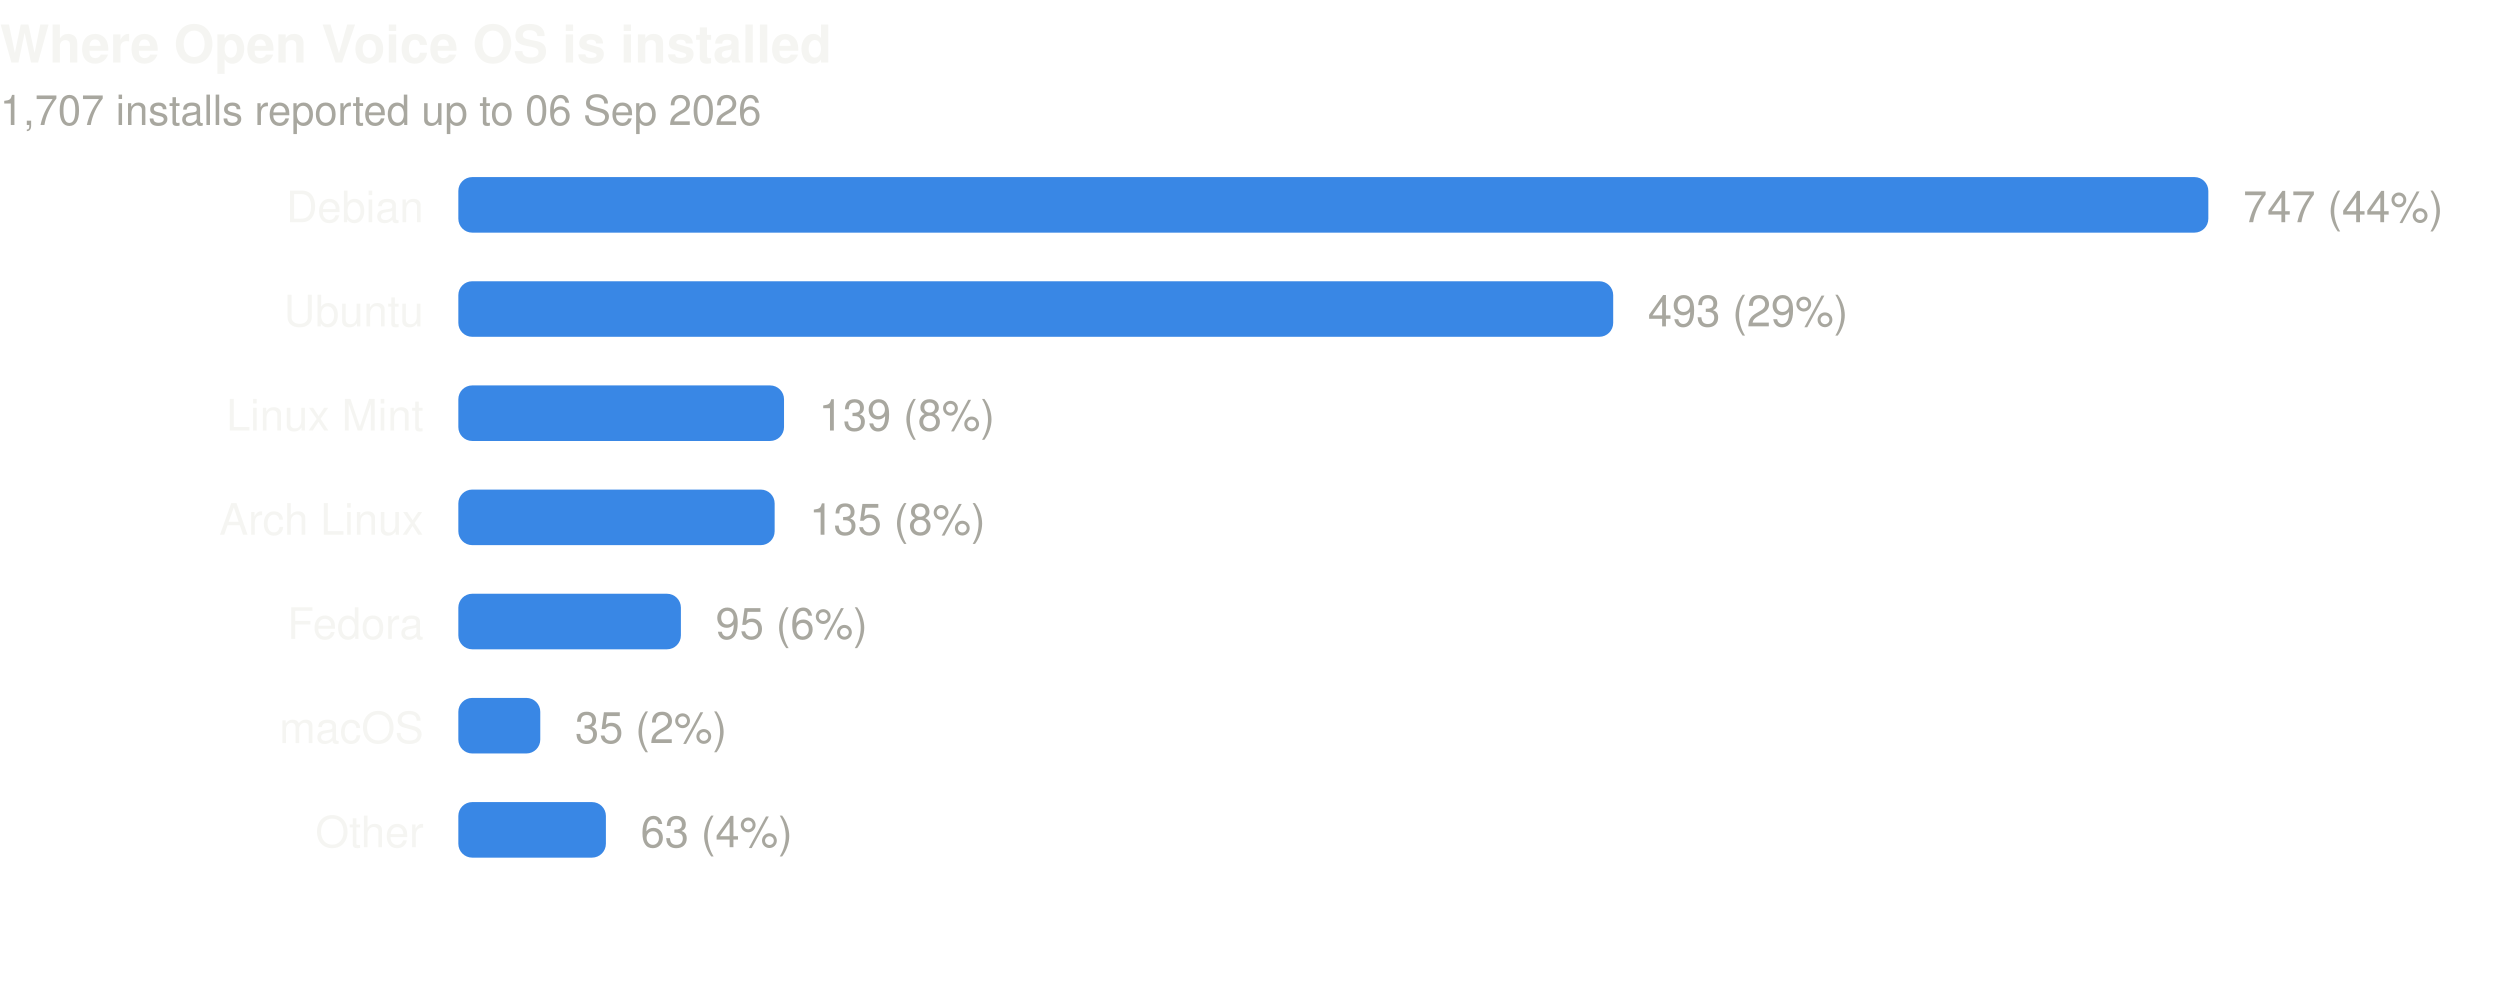
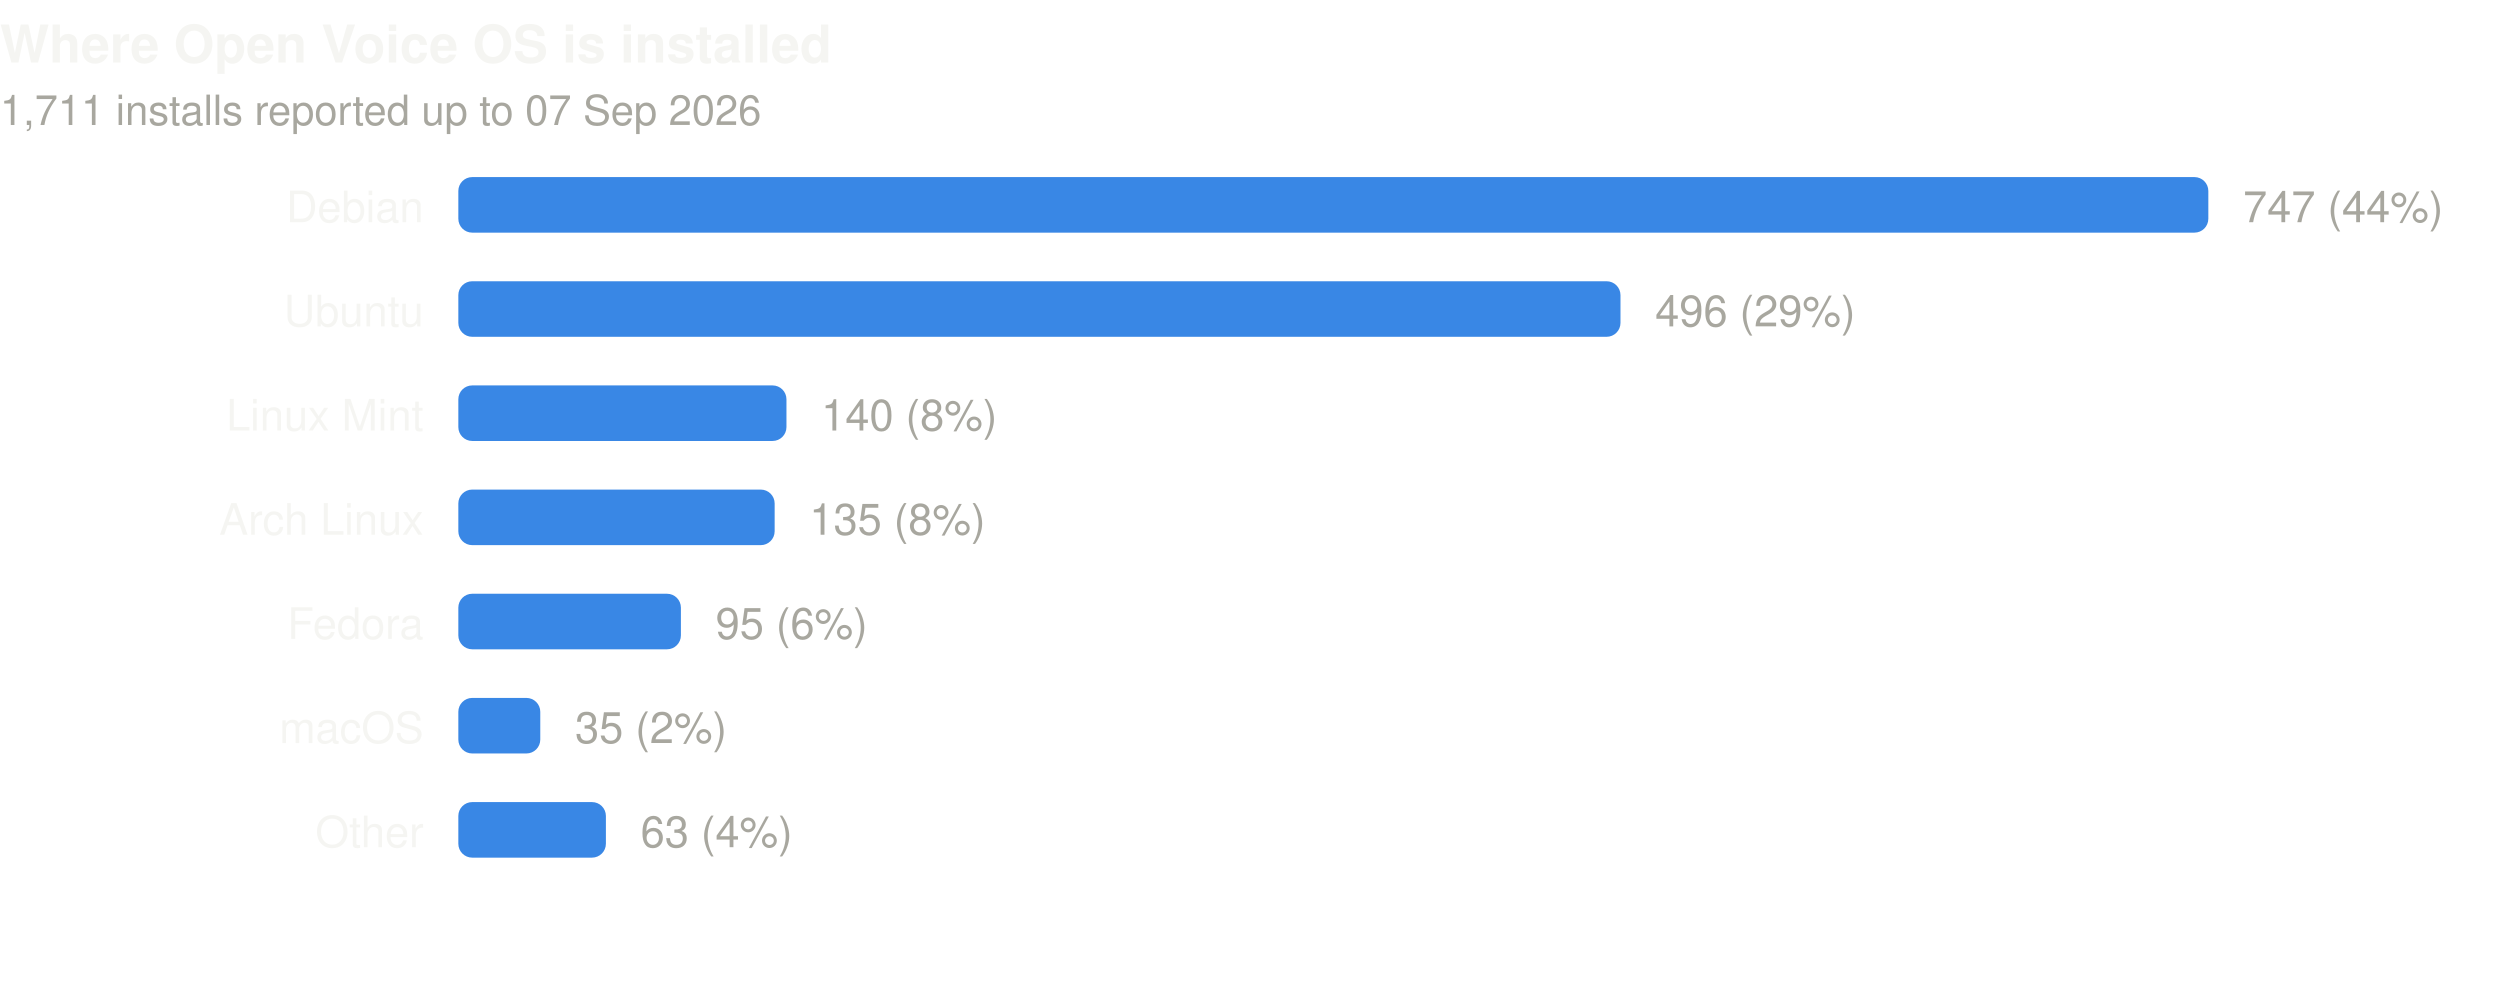
- <svg xmlns="http://www.w3.org/2000/svg" width="720" height="284" viewBox="0 0 720 284" role="img" aria-label="Where Open Voice OS is installed. 1,707 installs reported up to 06 Sep 2026">
+ <svg xmlns="http://www.w3.org/2000/svg" width="720" height="284" viewBox="0 0 720 284" role="img" aria-label="Where Open Voice OS is installed. 1,711 installs reported up to 07 Sep 2026">
  <text x="0" y="18" font-family="ui-sans-serif,-apple-system,BlinkMacSystemFont,'Segoe UI',Helvetica,Arial,sans-serif" font-size="15" font-weight="600" fill="#f5f5f2">Where Open Voice OS is installed</text>
-   <text x="0" y="36" font-family="ui-sans-serif,-apple-system,BlinkMacSystemFont,'Segoe UI',Helvetica,Arial,sans-serif" font-size="12" fill="#a8a79f">1,707 installs reported up to 06 Sep 2026</text>
+   <text x="0" y="36" font-family="ui-sans-serif,-apple-system,BlinkMacSystemFont,'Segoe UI',Helvetica,Arial,sans-serif" font-size="12" fill="#a8a79f">1,711 installs reported up to 07 Sep 2026</text>
  <text x="122" y="64.0" text-anchor="end" font-family="ui-sans-serif,-apple-system,BlinkMacSystemFont,'Segoe UI',Helvetica,Arial,sans-serif" font-size="12.5" fill="#f5f5f2">Debian</text>
  <rect x="132" y="51.0" width="504.0" height="16" rx="4" fill="#3987e5" />
  <text x="646.0" y="64.0" font-family="ui-sans-serif,-apple-system,BlinkMacSystemFont,'Segoe UI',Helvetica,Arial,sans-serif" font-size="12.5" fill="#a8a79f">747 (44%)</text>
  <text x="122" y="94.0" text-anchor="end" font-family="ui-sans-serif,-apple-system,BlinkMacSystemFont,'Segoe UI',Helvetica,Arial,sans-serif" font-size="12.5" fill="#f5f5f2">Ubuntu</text>
-   <rect x="132" y="81.0" width="332.6" height="16" rx="4" fill="#3987e5" />
-   <text x="474.6" y="94.0" font-family="ui-sans-serif,-apple-system,BlinkMacSystemFont,'Segoe UI',Helvetica,Arial,sans-serif" font-size="12.5" fill="#a8a79f">493 (29%)</text>
+   <rect x="132" y="81.0" width="334.7" height="16" rx="4" fill="#3987e5" />
+   <text x="476.7" y="94.0" font-family="ui-sans-serif,-apple-system,BlinkMacSystemFont,'Segoe UI',Helvetica,Arial,sans-serif" font-size="12.5" fill="#a8a79f">496 (29%)</text>
  <text x="122" y="124.0" text-anchor="end" font-family="ui-sans-serif,-apple-system,BlinkMacSystemFont,'Segoe UI',Helvetica,Arial,sans-serif" font-size="12.5" fill="#f5f5f2">Linux Mint</text>
-   <rect x="132" y="111.0" width="93.8" height="16" rx="4" fill="#3987e5" />
-   <text x="235.8" y="124.0" font-family="ui-sans-serif,-apple-system,BlinkMacSystemFont,'Segoe UI',Helvetica,Arial,sans-serif" font-size="12.5" fill="#a8a79f">139 (8%)</text>
+   <rect x="132" y="111.0" width="94.5" height="16" rx="4" fill="#3987e5" />
+   <text x="236.5" y="124.0" font-family="ui-sans-serif,-apple-system,BlinkMacSystemFont,'Segoe UI',Helvetica,Arial,sans-serif" font-size="12.5" fill="#a8a79f">140 (8%)</text>
  <text x="122" y="154.0" text-anchor="end" font-family="ui-sans-serif,-apple-system,BlinkMacSystemFont,'Segoe UI',Helvetica,Arial,sans-serif" font-size="12.5" fill="#f5f5f2">Arch Linux</text>
  <rect x="132" y="141.0" width="91.1" height="16" rx="4" fill="#3987e5" />
  <text x="233.1" y="154.0" font-family="ui-sans-serif,-apple-system,BlinkMacSystemFont,'Segoe UI',Helvetica,Arial,sans-serif" font-size="12.5" fill="#a8a79f">135 (8%)</text>
  <text x="122" y="184.0" text-anchor="end" font-family="ui-sans-serif,-apple-system,BlinkMacSystemFont,'Segoe UI',Helvetica,Arial,sans-serif" font-size="12.5" fill="#f5f5f2">Fedora</text>
  <rect x="132" y="171.0" width="64.1" height="16" rx="4" fill="#3987e5" />
  <text x="206.1" y="184.0" font-family="ui-sans-serif,-apple-system,BlinkMacSystemFont,'Segoe UI',Helvetica,Arial,sans-serif" font-size="12.5" fill="#a8a79f">95 (6%)</text>
  <text x="122" y="214.0" text-anchor="end" font-family="ui-sans-serif,-apple-system,BlinkMacSystemFont,'Segoe UI',Helvetica,Arial,sans-serif" font-size="12.5" fill="#f5f5f2">macOS</text>
  <rect x="132" y="201.0" width="23.6" height="16" rx="4" fill="#3987e5" />
  <text x="165.6" y="214.0" font-family="ui-sans-serif,-apple-system,BlinkMacSystemFont,'Segoe UI',Helvetica,Arial,sans-serif" font-size="12.5" fill="#a8a79f">35 (2%)</text>
  <text x="122" y="244.0" text-anchor="end" font-family="ui-sans-serif,-apple-system,BlinkMacSystemFont,'Segoe UI',Helvetica,Arial,sans-serif" font-size="12.5" fill="#f5f5f2">Other</text>
  <rect x="132" y="231.0" width="42.5" height="16" rx="4" fill="#3987e5" />
  <text x="184.5" y="244.0" font-family="ui-sans-serif,-apple-system,BlinkMacSystemFont,'Segoe UI',Helvetica,Arial,sans-serif" font-size="12.5" fill="#a8a79f">63 (4%)</text>
</svg>
